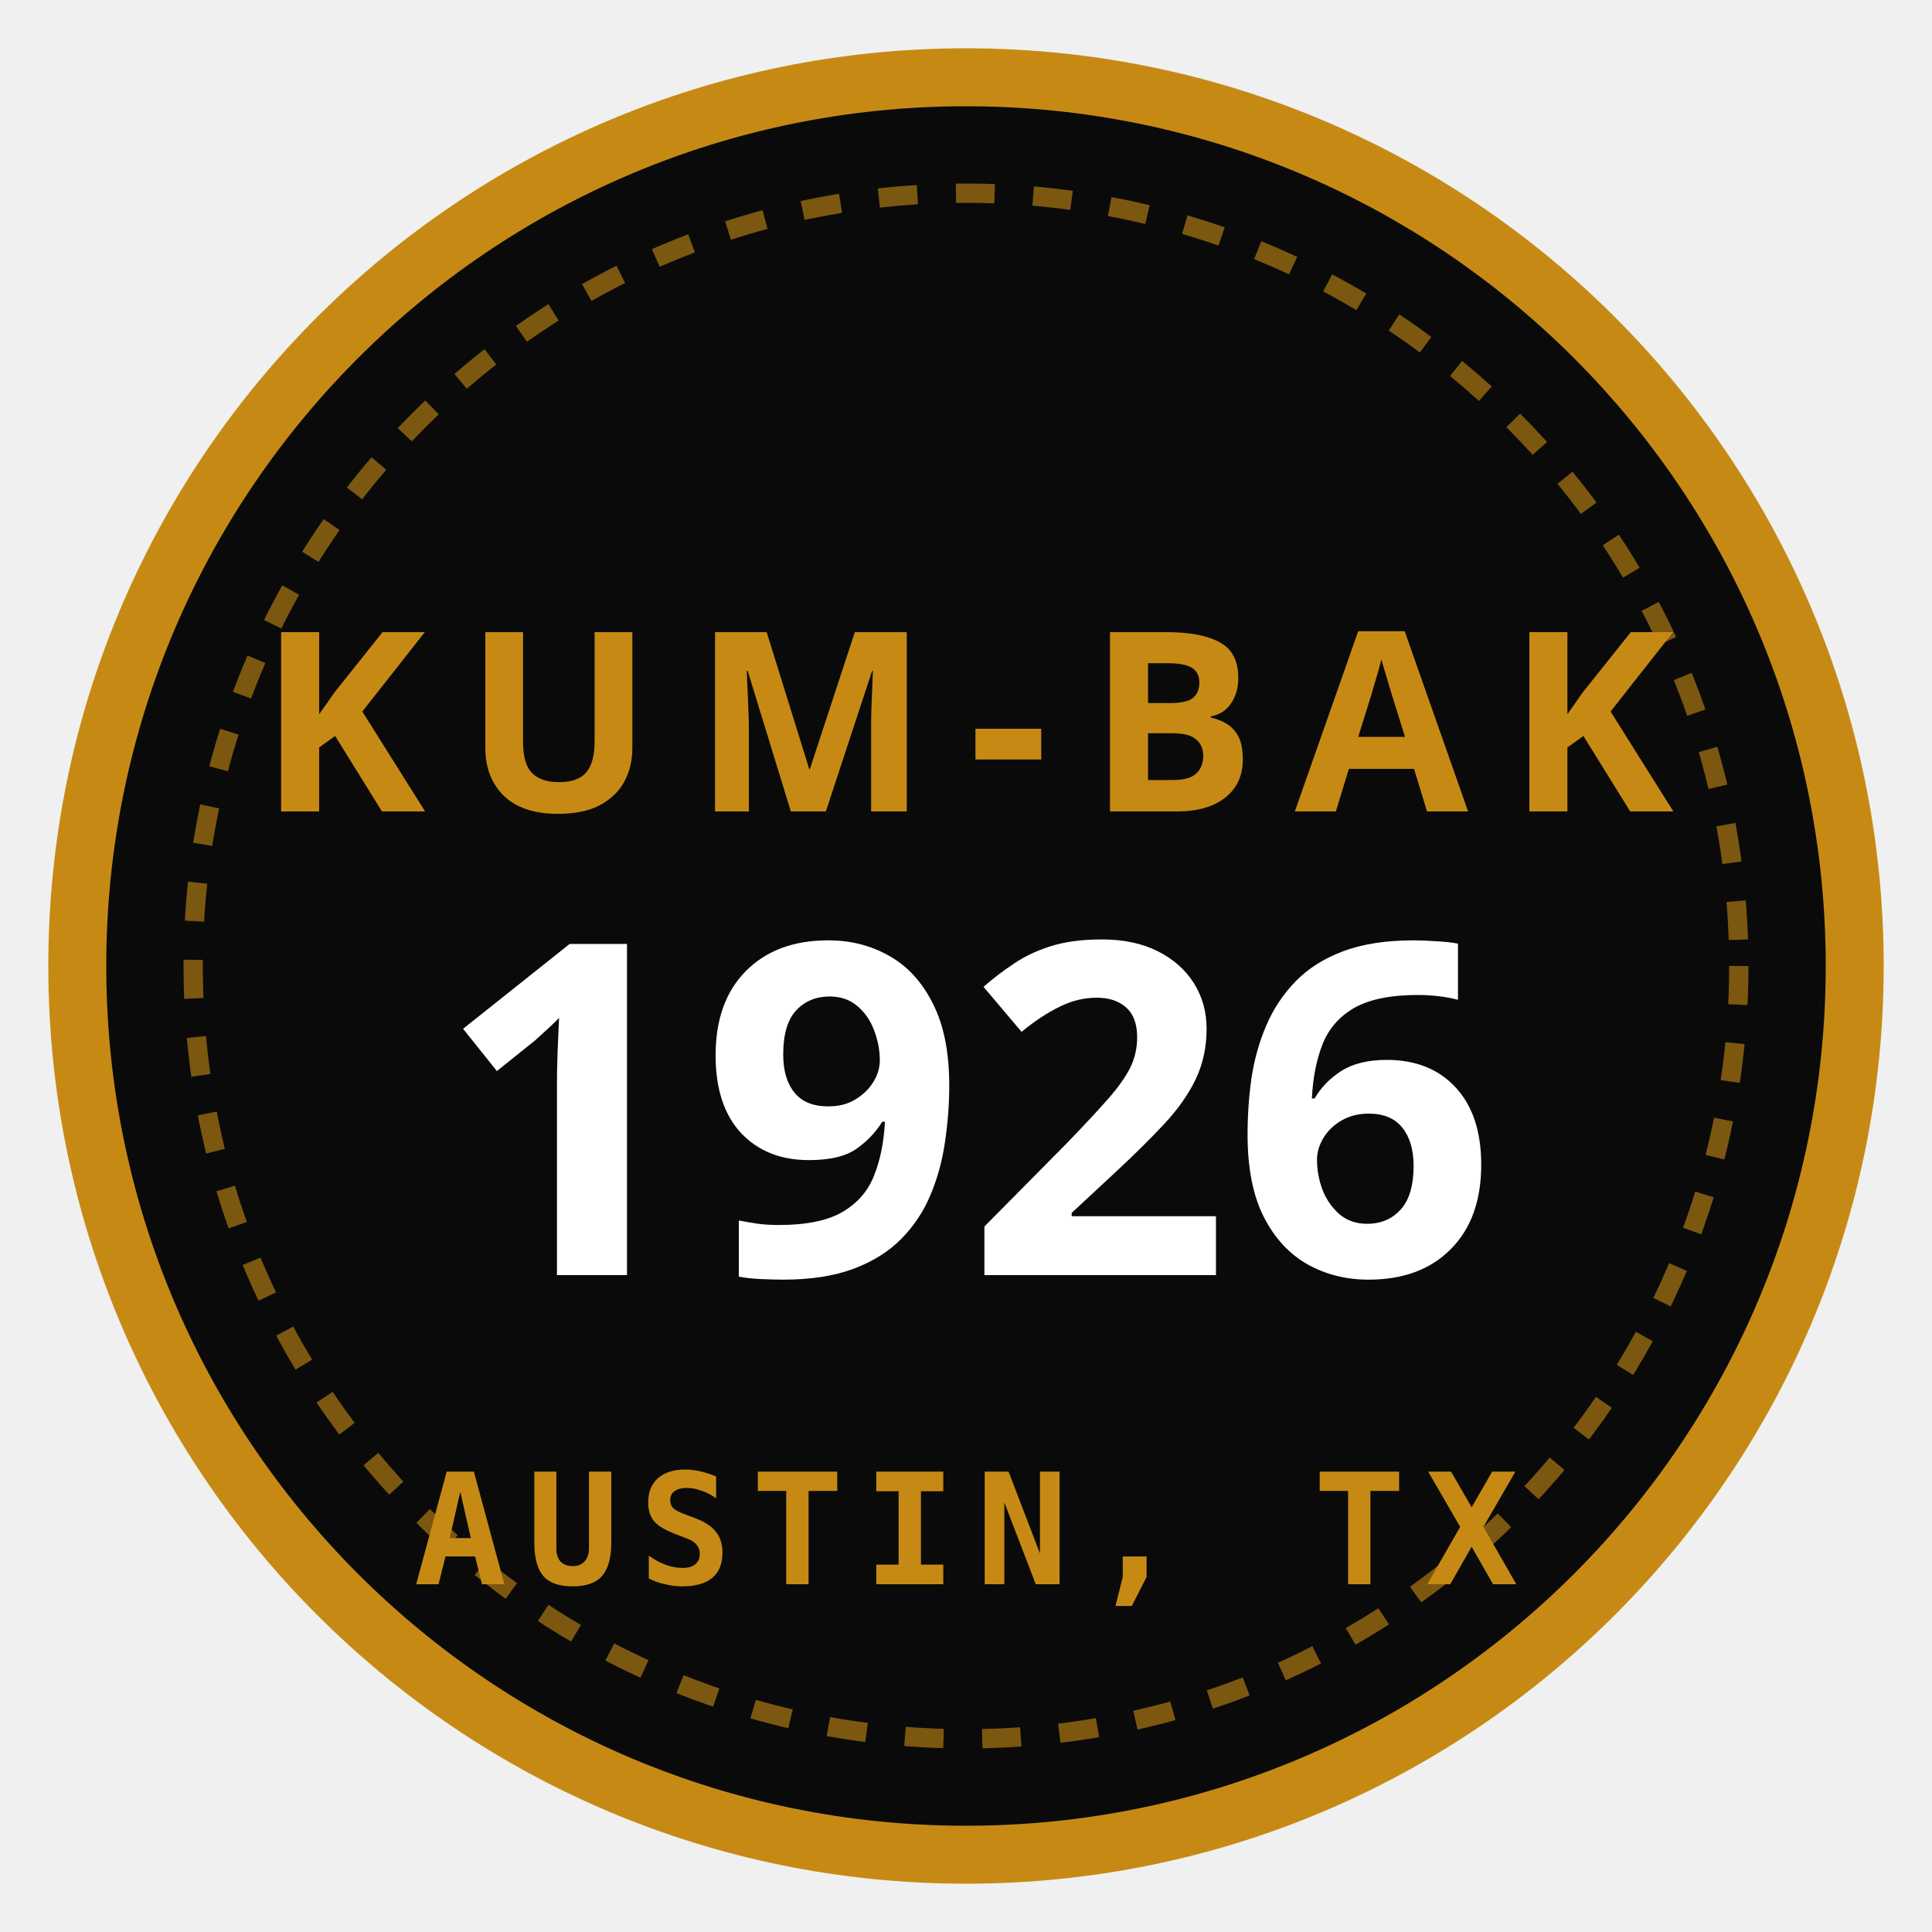
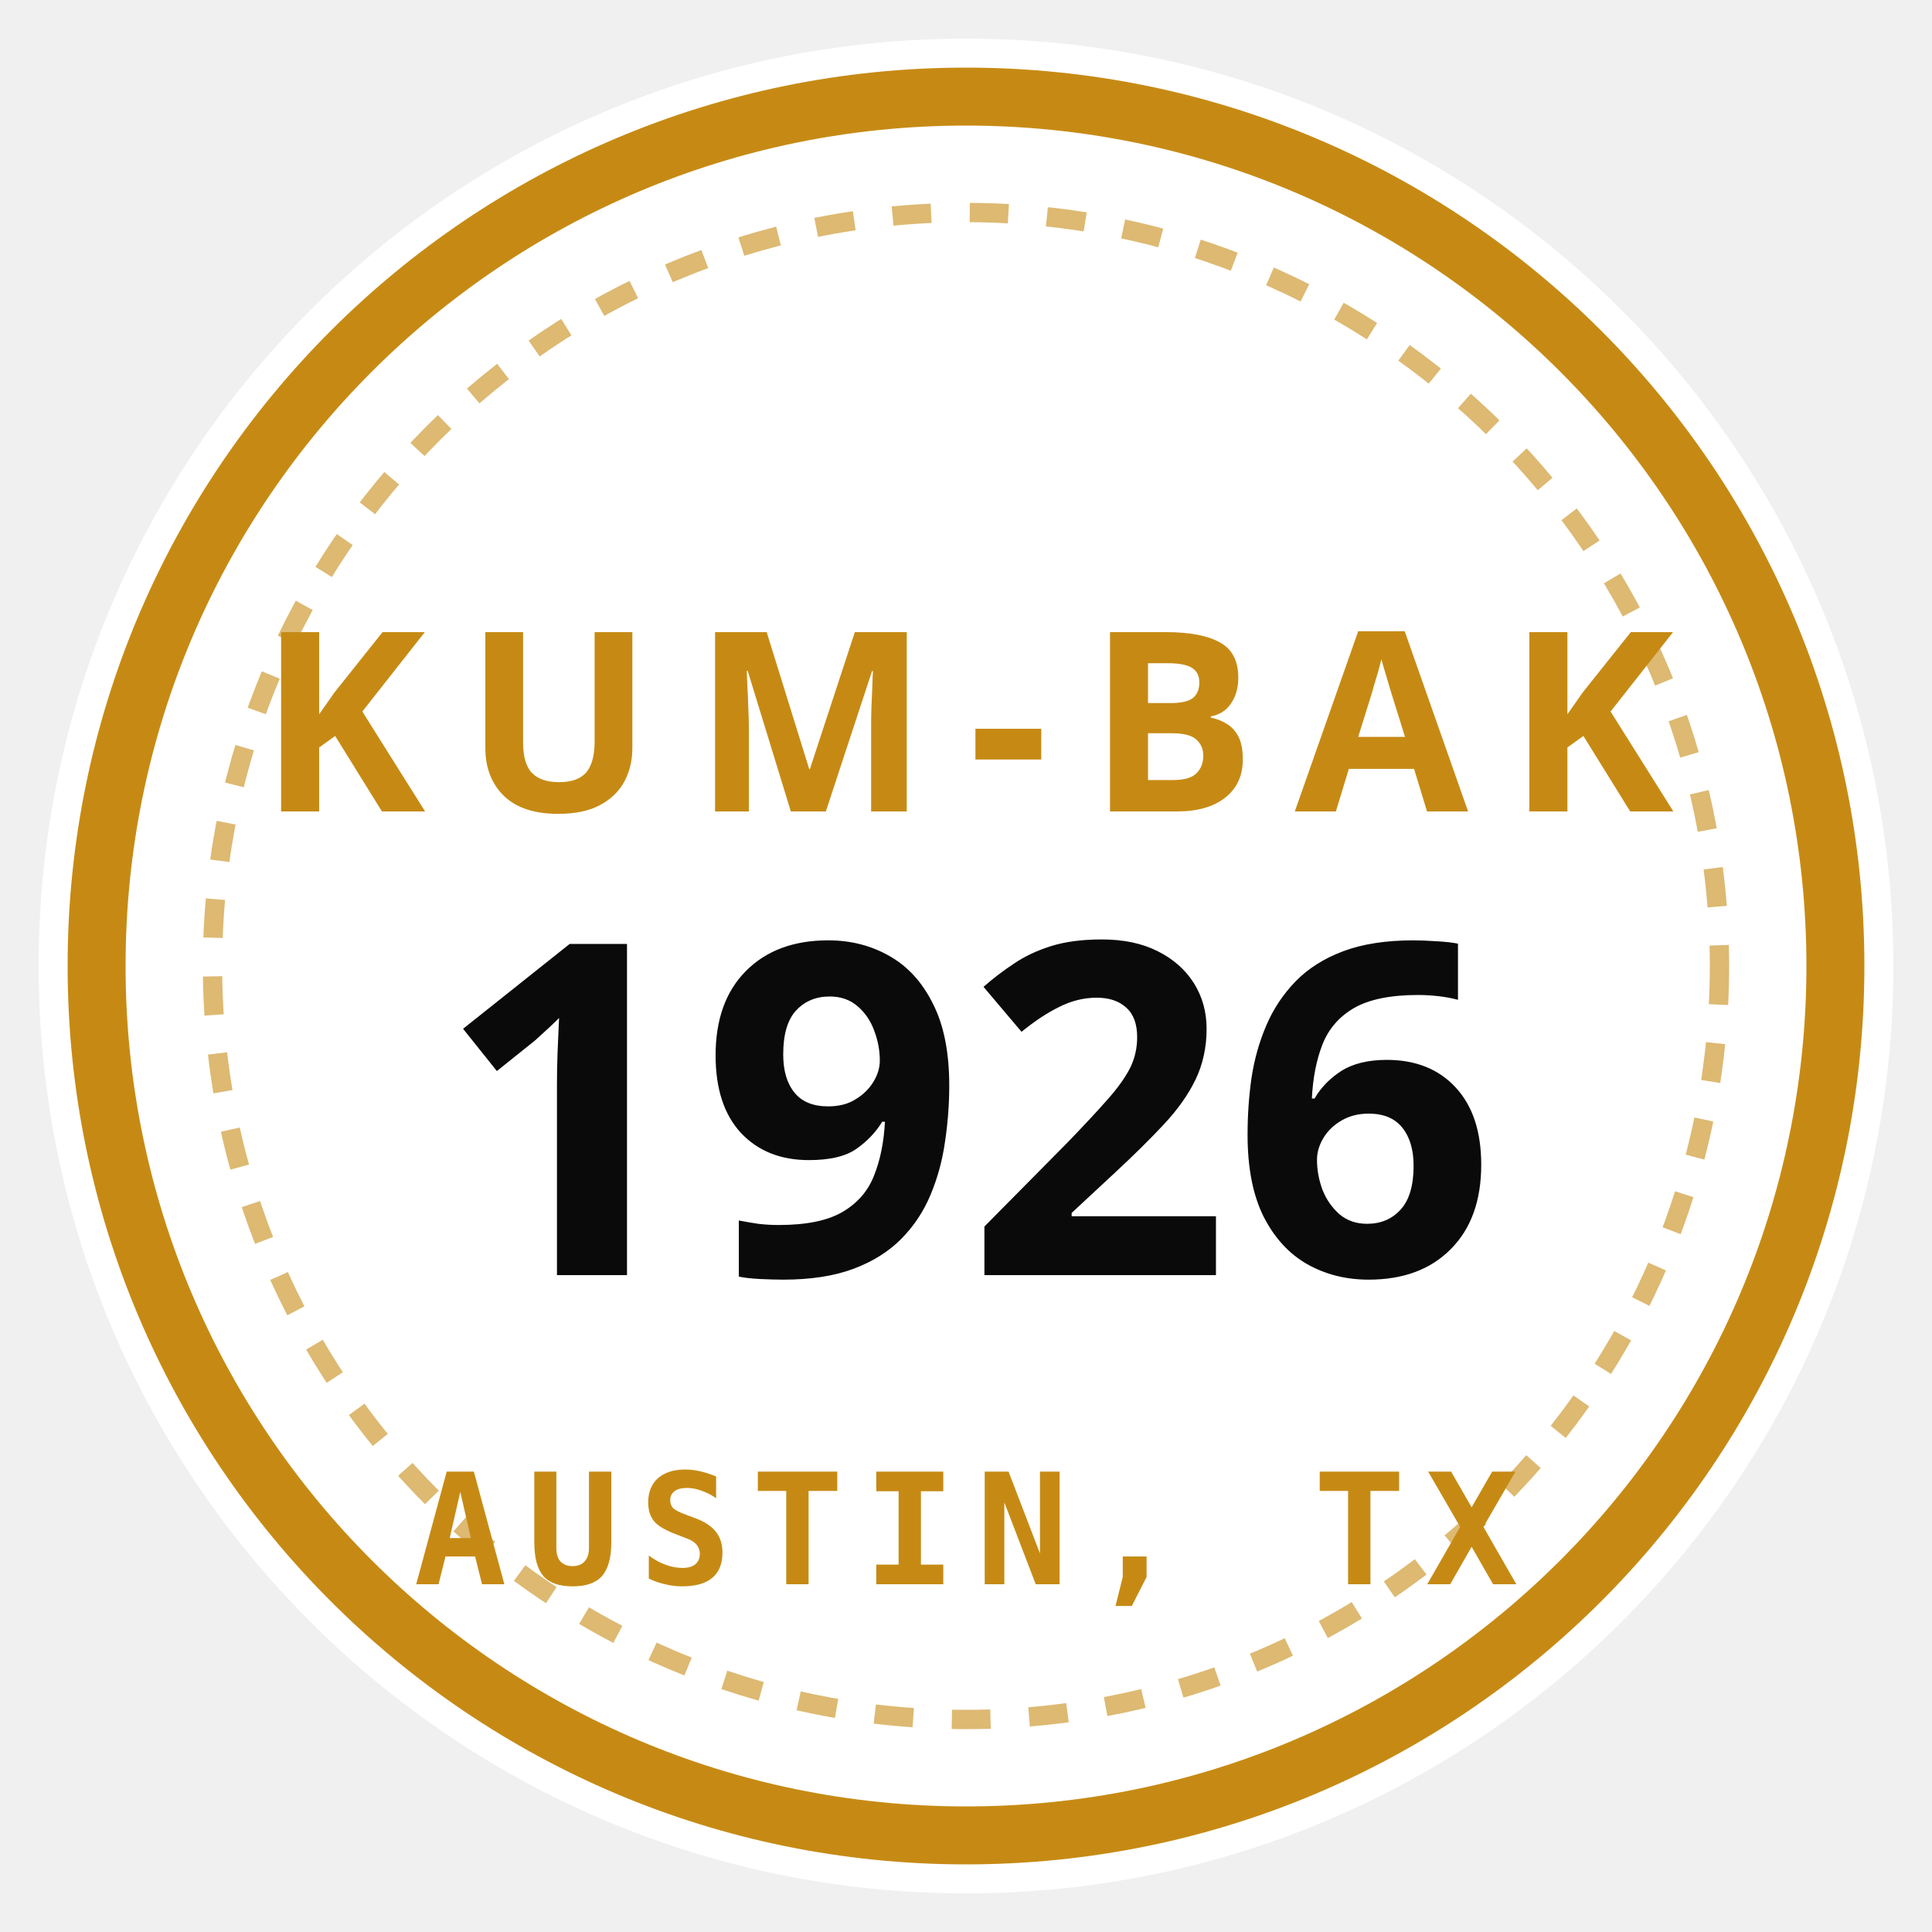
<svg xmlns="http://www.w3.org/2000/svg" viewBox="0 0 100 100" fill="none">
-   <circle cx="50" cy="50" r="46" stroke="#C68A14" stroke-width="3" fill="#0A0A0A" />
-   <circle cx="50" cy="50" r="40" stroke="#C68A14" stroke-width="1" stroke-dasharray="2 2" fill="none" opacity="0.6" />
+   <circle cx="50" cy="50" r="48" fill="#FFFFFF" />
+   <circle cx="50" cy="50" r="45" stroke="#C68A14" stroke-width="3" fill="#FFFFFF" />
+   <circle cx="50" cy="50" r="39" stroke="#C68A14" stroke-width="1" stroke-dasharray="2 2" fill="none" opacity="0.6" />
  <text x="50" y="42" fill="#C68A14" font-family="'Space Grotesk', 'Impact', sans-serif" font-size="13" font-weight="900" text-anchor="middle" letter-spacing="2">KUM-BAK</text>
-   <text x="50" y="66" fill="#FFFFFF" font-family="'Space Grotesk', 'Impact', sans-serif" font-size="24" font-weight="900" text-anchor="middle">1926</text>
+   <text x="50" y="66" fill="#0A0A0A" font-family="'Space Grotesk', 'Impact', sans-serif" font-size="24" font-weight="900" text-anchor="middle">1926</text>
  <text x="50" y="82" fill="#C68A14" font-family="'JetBrains Mono', monospace" font-size="8" font-weight="700" text-anchor="middle" letter-spacing="1">AUSTIN, TX</text>
</svg>
